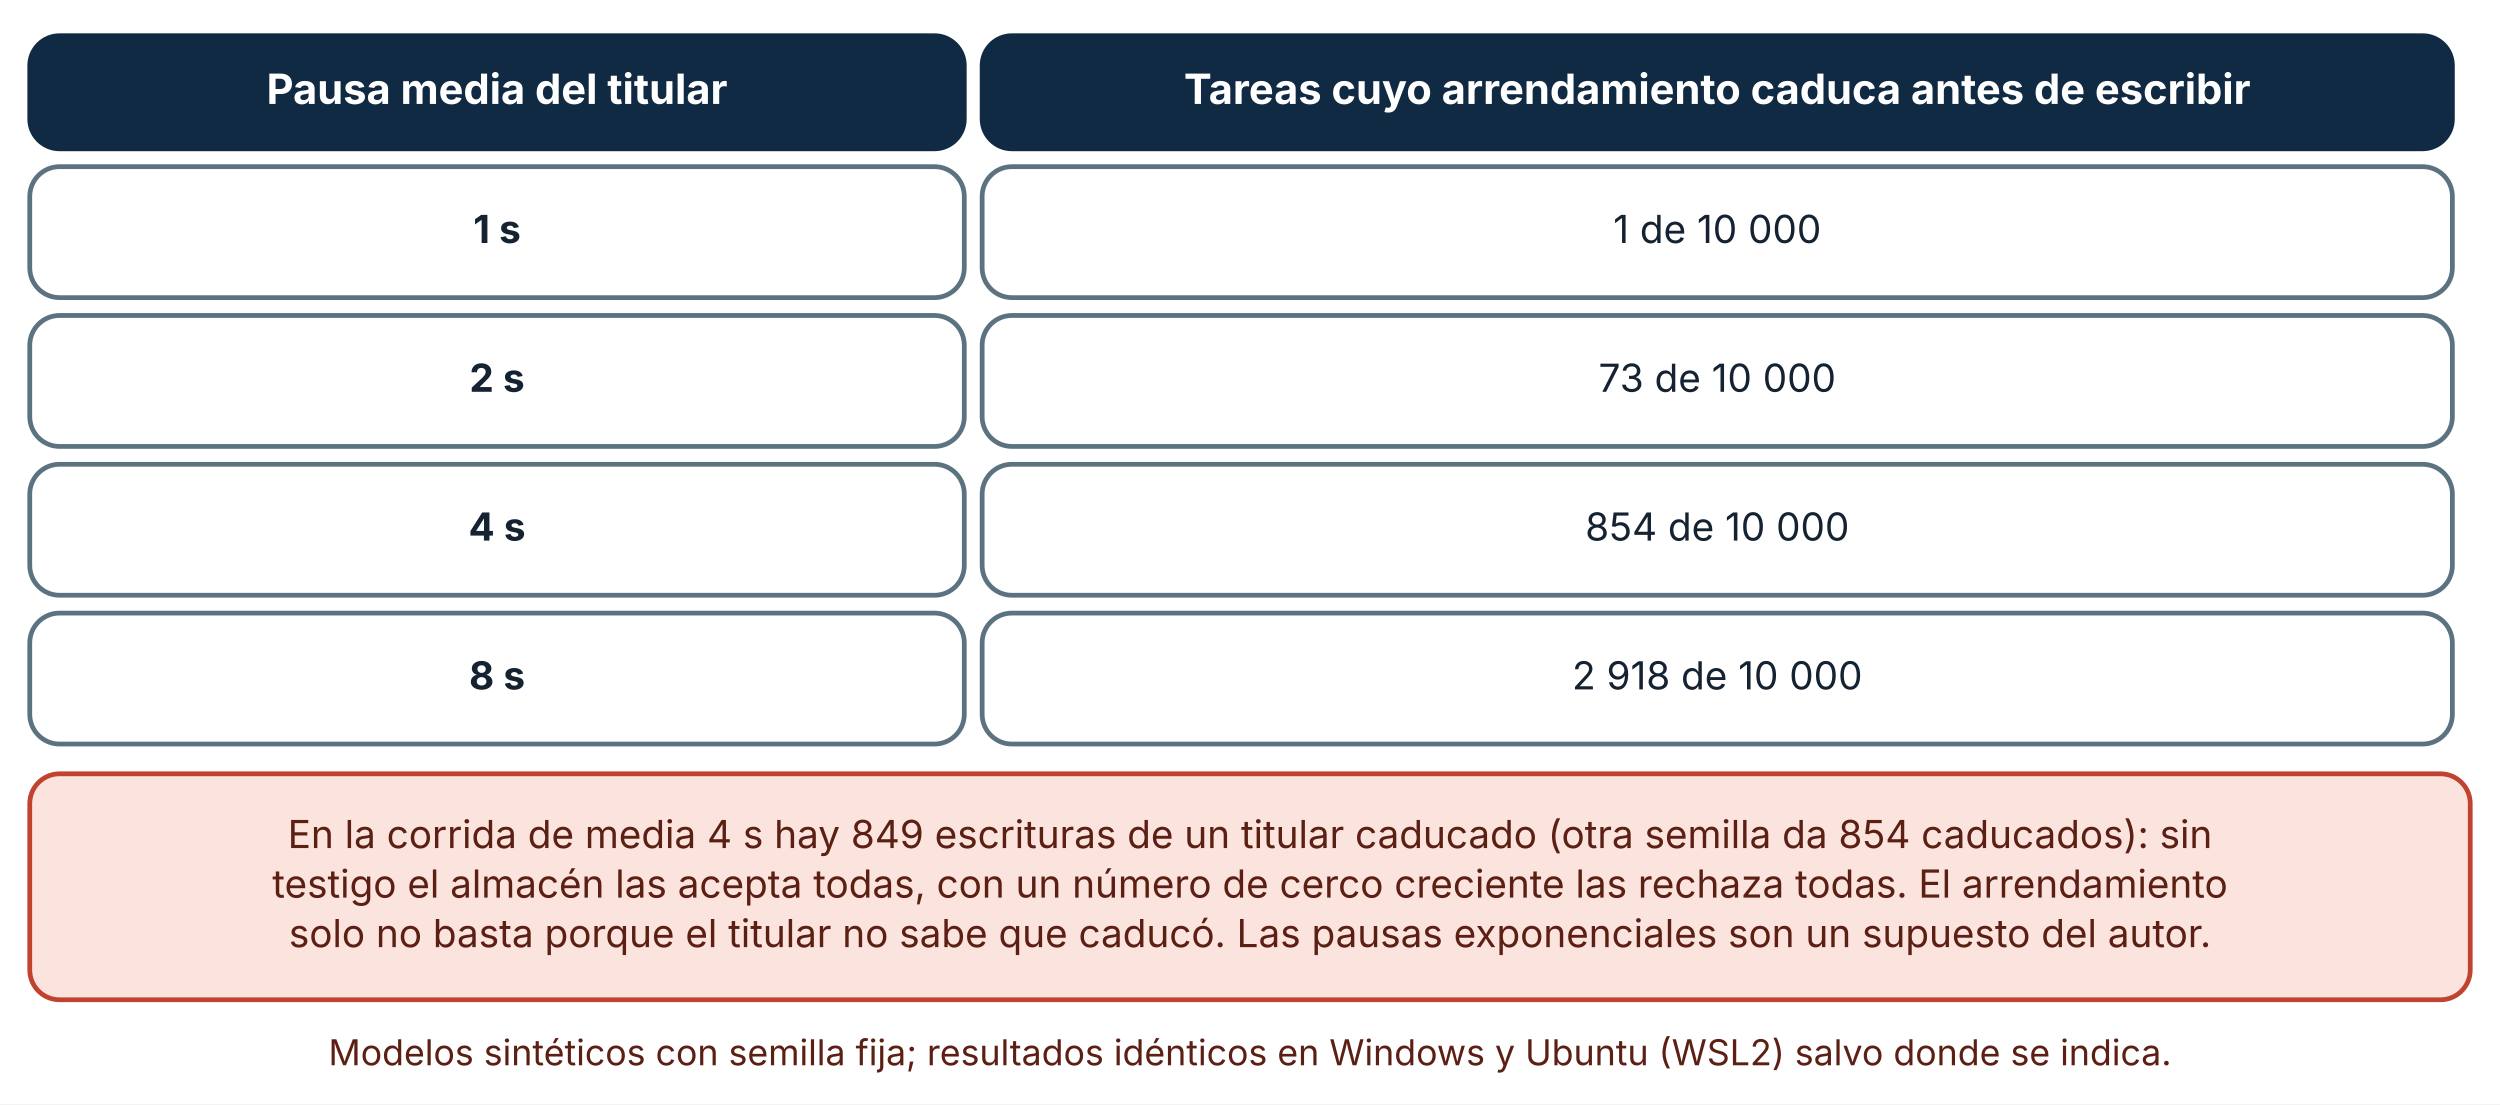
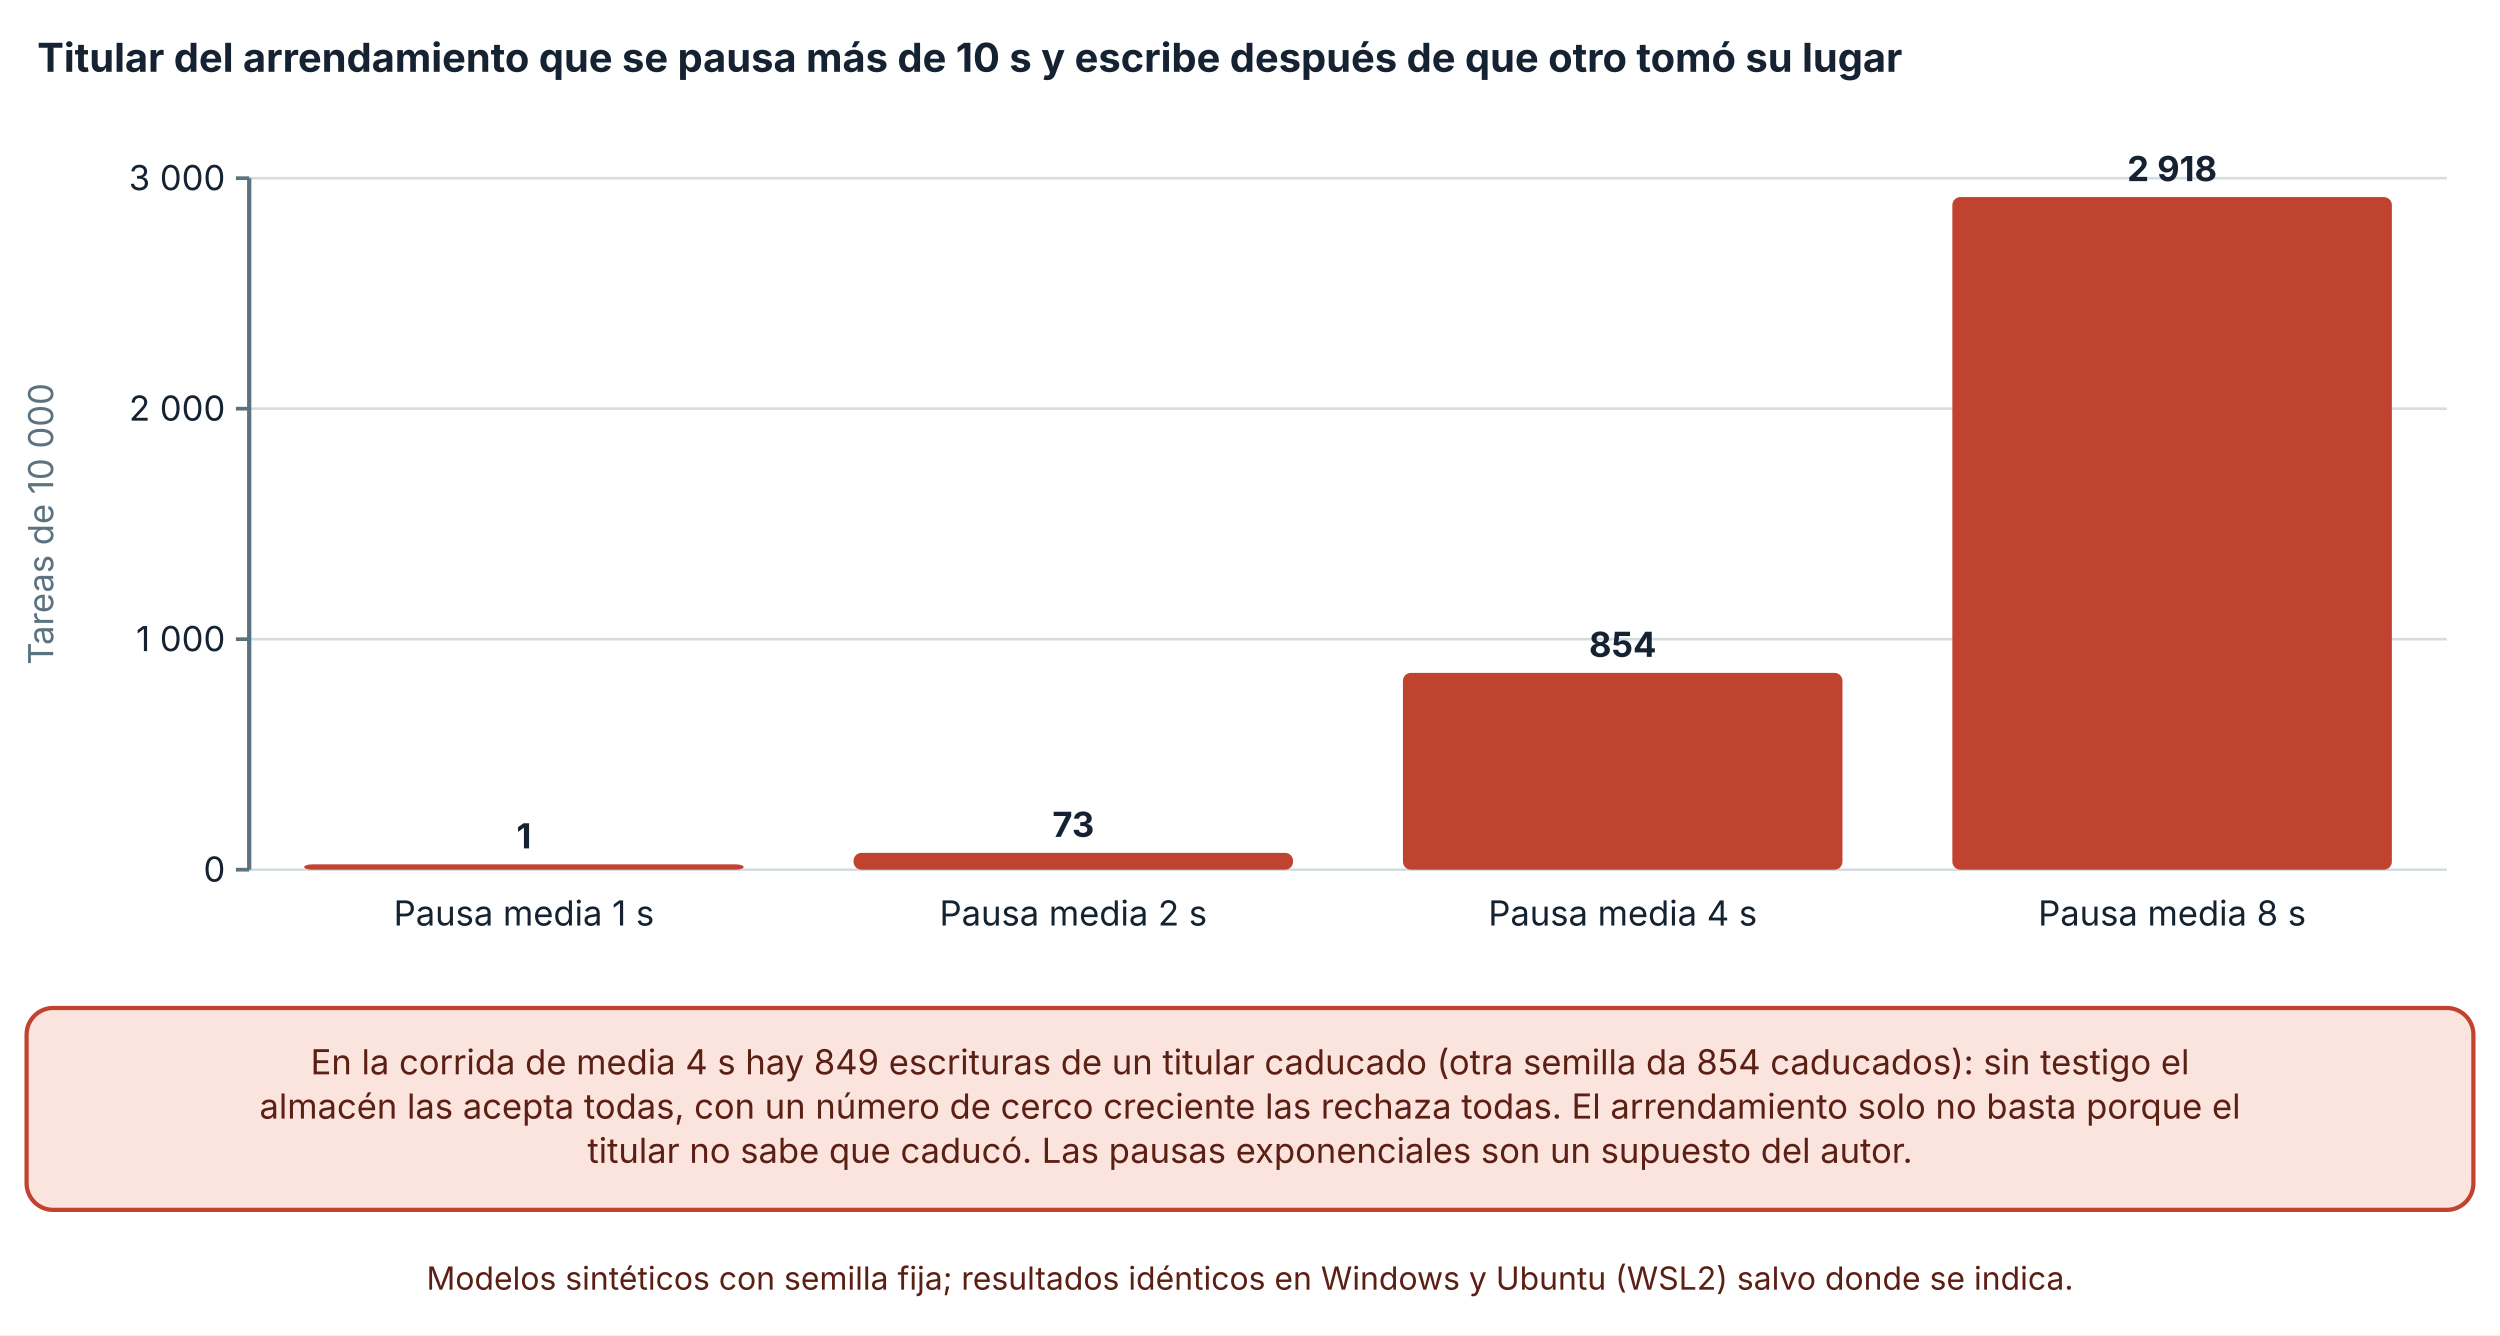
- <svg xmlns="http://www.w3.org/2000/svg" viewBox="0 0 840 371" width="840" height="371" role="img" aria-labelledby="t d" font-family="Inter, 'Segoe UI', system-ui, -apple-system, sans-serif">
+ <svg xmlns="http://www.w3.org/2000/svg" viewBox="0 0 940 502" width="940" height="502" role="img" aria-labelledby="t d" font-family="Inter, 'Segoe UI', system-ui, -apple-system, sans-serif">
  <defs>
    <marker id="arrow" viewBox="0 0 10 10" refX="9" refY="5" markerWidth="8" markerHeight="8" orient="auto-start-reverse">
      <path d="M0,0 L10,5 L0,10 z" fill="#32505f" />
    </marker>
    <marker id="arrow-coral" viewBox="0 0 10 10" refX="9" refY="5" markerWidth="8" markerHeight="8" orient="auto-start-reverse">
      <path d="M0,0 L10,5 L0,10 z" fill="#c0432f" />
    </marker>
  </defs>
-   <rect width="840" height="371" fill="#ffffff" />
-   <rect x="10" y="12" width="314" height="38" rx="10" fill="#102a43" stroke="#102a43" stroke-width="1.6" />
-   <text x="167" y="34.92" font-size="14" text-anchor="middle" font-weight="700" fill="#ffffff">
-     <tspan x="167" dy="0">Pausa media del titular</tspan>
+   <rect width="940" height="502" fill="#ffffff" />
+   <text x="14" y="27" font-size="15" text-anchor="start" font-weight="700" fill="#142231">
+     <tspan x="14" dy="0">Titular del arrendamiento que se pausa más de 10 s y escribe después de que otro tomó su lugar</tspan>
  </text>
-   <rect x="330" y="12" width="494" height="38" rx="10" fill="#102a43" stroke="#102a43" stroke-width="1.6" />
-   <text x="577" y="34.92" font-size="14" text-anchor="middle" font-weight="700" fill="#ffffff">
-     <tspan x="577" dy="0">Tareas cuyo arrendamiento caduca antes de escribir</tspan>
+   <line x1="93.7" y1="327" x2="920" y2="327" stroke="#d5dde1" stroke-width="1" />
+   <line x1="88.7" y1="327" x2="93.7" y2="327" stroke="#5b7280" stroke-width="1.4" />
+   <text x="84.7" y="331.5" font-size="13" text-anchor="end" font-weight="400" fill="#142231">
+     <tspan x="84.7" dy="0">0</tspan>
  </text>
-   <rect x="10" y="56" width="314" height="44" rx="10" fill="#ffffff" stroke="#5b7280" stroke-width="1.6" />
-   <text x="167" y="81.64" font-size="13" text-anchor="middle" font-weight="700" fill="#142231">
-     <tspan x="167" dy="0">1 s</tspan>
+   <line x1="93.7" y1="240.333" x2="920" y2="240.333" stroke="#d5dde1" stroke-width="1" />
+   <line x1="88.7" y1="240.333" x2="93.7" y2="240.333" stroke="#5b7280" stroke-width="1.4" />
+   <text x="84.7" y="244.833" font-size="13" text-anchor="end" font-weight="400" fill="#142231">
+     <tspan x="84.7" dy="0">1 000</tspan>
  </text>
-   <rect x="330" y="56" width="494" height="44" rx="10" fill="#ffffff" stroke="#5b7280" stroke-width="1.6" />
-   <text x="577" y="81.64" font-size="13" text-anchor="middle" font-weight="400" fill="#142231">
-     <tspan x="577" dy="0">1 de 10 000</tspan>
+   <line x1="93.7" y1="153.667" x2="920" y2="153.667" stroke="#d5dde1" stroke-width="1" />
+   <line x1="88.7" y1="153.667" x2="93.7" y2="153.667" stroke="#5b7280" stroke-width="1.4" />
+   <text x="84.7" y="158.167" font-size="13" text-anchor="end" font-weight="400" fill="#142231">
+     <tspan x="84.7" dy="0">2 000</tspan>
  </text>
-   <rect x="10" y="106" width="314" height="44" rx="10" fill="#ffffff" stroke="#5b7280" stroke-width="1.6" />
-   <text x="167" y="131.64" font-size="13" text-anchor="middle" font-weight="700" fill="#142231">
-     <tspan x="167" dy="0">2 s</tspan>
+   <line x1="93.7" y1="67" x2="920" y2="67" stroke="#d5dde1" stroke-width="1" />
+   <line x1="88.7" y1="67" x2="93.7" y2="67" stroke="#5b7280" stroke-width="1.4" />
+   <text x="84.7" y="71.5" font-size="13" text-anchor="end" font-weight="400" fill="#142231">
+     <tspan x="84.7" dy="0">3 000</tspan>
  </text>
-   <rect x="330" y="106" width="494" height="44" rx="10" fill="#ffffff" stroke="#5b7280" stroke-width="1.6" />
-   <text x="577" y="131.64" font-size="13" text-anchor="middle" font-weight="400" fill="#142231">
-     <tspan x="577" dy="0">73 de 10 000</tspan>
+   <line x1="93.7" y1="67" x2="93.7" y2="327" stroke="#5b7280" stroke-width="1.6" />
+   <text x="20" y="197" font-size="13" text-anchor="middle" font-weight="400" fill="#5b7280" transform="rotate(-90 20 197)">Tareas de 10 000</text>
+   <rect x="114.357" y="325" width="165.26" height="2" rx="3" fill="#c0432f" />
+   <text x="196.987" y="319" font-size="13" text-anchor="middle" font-weight="700" fill="#142231">
+     <tspan x="196.987" dy="0">1</tspan>
  </text>
-   <rect x="10" y="156" width="314" height="44" rx="10" fill="#ffffff" stroke="#5b7280" stroke-width="1.6" />
-   <text x="167" y="181.64" font-size="13" text-anchor="middle" font-weight="700" fill="#142231">
-     <tspan x="167" dy="0">4 s</tspan>
+   <text x="196.987" y="348" font-size="13" text-anchor="middle" font-weight="400" fill="#142231">
+     <tspan x="196.987" dy="0">Pausa media 1 s</tspan>
  </text>
-   <rect x="330" y="156" width="494" height="44" rx="10" fill="#ffffff" stroke="#5b7280" stroke-width="1.6" />
-   <text x="577" y="181.64" font-size="13" text-anchor="middle" font-weight="400" fill="#142231">
-     <tspan x="577" dy="0">854 de 10 000</tspan>
+   <rect x="320.933" y="320.673" width="165.26" height="6.327" rx="3" fill="#c0432f" />
+   <text x="403.562" y="314.673" font-size="13" text-anchor="middle" font-weight="700" fill="#142231">
+     <tspan x="403.562" dy="0">73</tspan>
  </text>
-   <rect x="10" y="206" width="314" height="44" rx="10" fill="#ffffff" stroke="#5b7280" stroke-width="1.6" />
-   <text x="167" y="231.64" font-size="13" text-anchor="middle" font-weight="700" fill="#142231">
-     <tspan x="167" dy="0">8 s</tspan>
+   <text x="403.562" y="348" font-size="13" text-anchor="middle" font-weight="400" fill="#142231">
+     <tspan x="403.562" dy="0">Pausa media 2 s</tspan>
  </text>
-   <rect x="330" y="206" width="494" height="44" rx="10" fill="#ffffff" stroke="#5b7280" stroke-width="1.6" />
-   <text x="577" y="231.64" font-size="13" text-anchor="middle" font-weight="400" fill="#142231">
-     <tspan x="577" dy="0">2 918 de 10 000</tspan>
+   <rect x="527.507" y="252.987" width="165.26" height="74.013" rx="3" fill="#c0432f" />
+   <text x="610.137" y="246.987" font-size="13" text-anchor="middle" font-weight="700" fill="#142231">
+     <tspan x="610.137" dy="0">854</tspan>
  </text>
-   <rect x="10" y="260" width="820" height="75.92" rx="10" fill="#fbe4de" stroke="#c0432f" stroke-width="1.6" />
-   <text x="420" y="284.96" font-size="13" text-anchor="middle" font-weight="400" fill="#5c1f14">
-     <tspan x="420" dy="0">En la corrida de media 4 s hay 849 escrituras de un titular caducado (otra semilla da 854 caducados): sin</tspan>
+   <text x="610.137" y="348" font-size="13" text-anchor="middle" font-weight="400" fill="#142231">
+     <tspan x="610.137" dy="0">Pausa media 4 s</tspan>
  </text>
-   <text x="420" y="301.6" font-size="13" text-anchor="middle" font-weight="400" fill="#5c1f14">
-     <tspan x="420" dy="0">testigo el almacén las acepta todas, con un número de cerco creciente las rechaza todas. El arrendamiento</tspan>
+   <rect x="734.082" y="74.107" width="165.26" height="252.893" rx="3" fill="#c0432f" />
+   <text x="816.712" y="68.107" font-size="13" text-anchor="middle" font-weight="700" fill="#142231">
+     <tspan x="816.712" dy="0">2 918</tspan>
  </text>
-   <text x="420" y="318.24" font-size="13" text-anchor="middle" font-weight="400" fill="#5c1f14">
-     <tspan x="420" dy="0">solo no basta porque el titular no sabe que caducó. Las pausas exponenciales son un supuesto del autor.</tspan>
+   <text x="816.712" y="348" font-size="13" text-anchor="middle" font-weight="400" fill="#142231">
+     <tspan x="816.712" dy="0">Pausa media 8 s</tspan>
  </text>
-   <text x="420" y="357.92" font-size="12" text-anchor="middle" font-weight="400" fill="#5c1f14">
-     <tspan x="420" dy="0">Modelos sintéticos con semilla fija; resultados idénticos en Windows y Ubuntu (WSL2) salvo donde se indica.</tspan>
+   <rect x="10" y="379" width="920" height="75.92" rx="10" fill="#fbe4de" stroke="#c0432f" stroke-width="1.6" />
+   <text x="470" y="403.96" font-size="13" text-anchor="middle" font-weight="400" fill="#5c1f14">
+     <tspan x="470" dy="0">En la corrida de media 4 s hay 849 escrituras de un titular caducado (otra semilla da 854 caducados): sin testigo el</tspan>
+   </text>
+   <text x="470" y="420.6" font-size="13" text-anchor="middle" font-weight="400" fill="#5c1f14">
+     <tspan x="470" dy="0">almacén las acepta todas, con un número de cerco creciente las rechaza todas. El arrendamiento solo no basta porque el</tspan>
+   </text>
+   <text x="470" y="437.24" font-size="13" text-anchor="middle" font-weight="400" fill="#5c1f14">
+     <tspan x="470" dy="0">titular no sabe que caducó. Las pausas exponenciales son un supuesto del autor.</tspan>
+   </text>
+   <text x="470" y="484.92" font-size="12" text-anchor="middle" font-weight="400" fill="#5c1f14">
+     <tspan x="470" dy="0">Modelos sintéticos con semilla fija; resultados idénticos en Windows y Ubuntu (WSL2) salvo donde se indica.</tspan>
  </text>
</svg>
